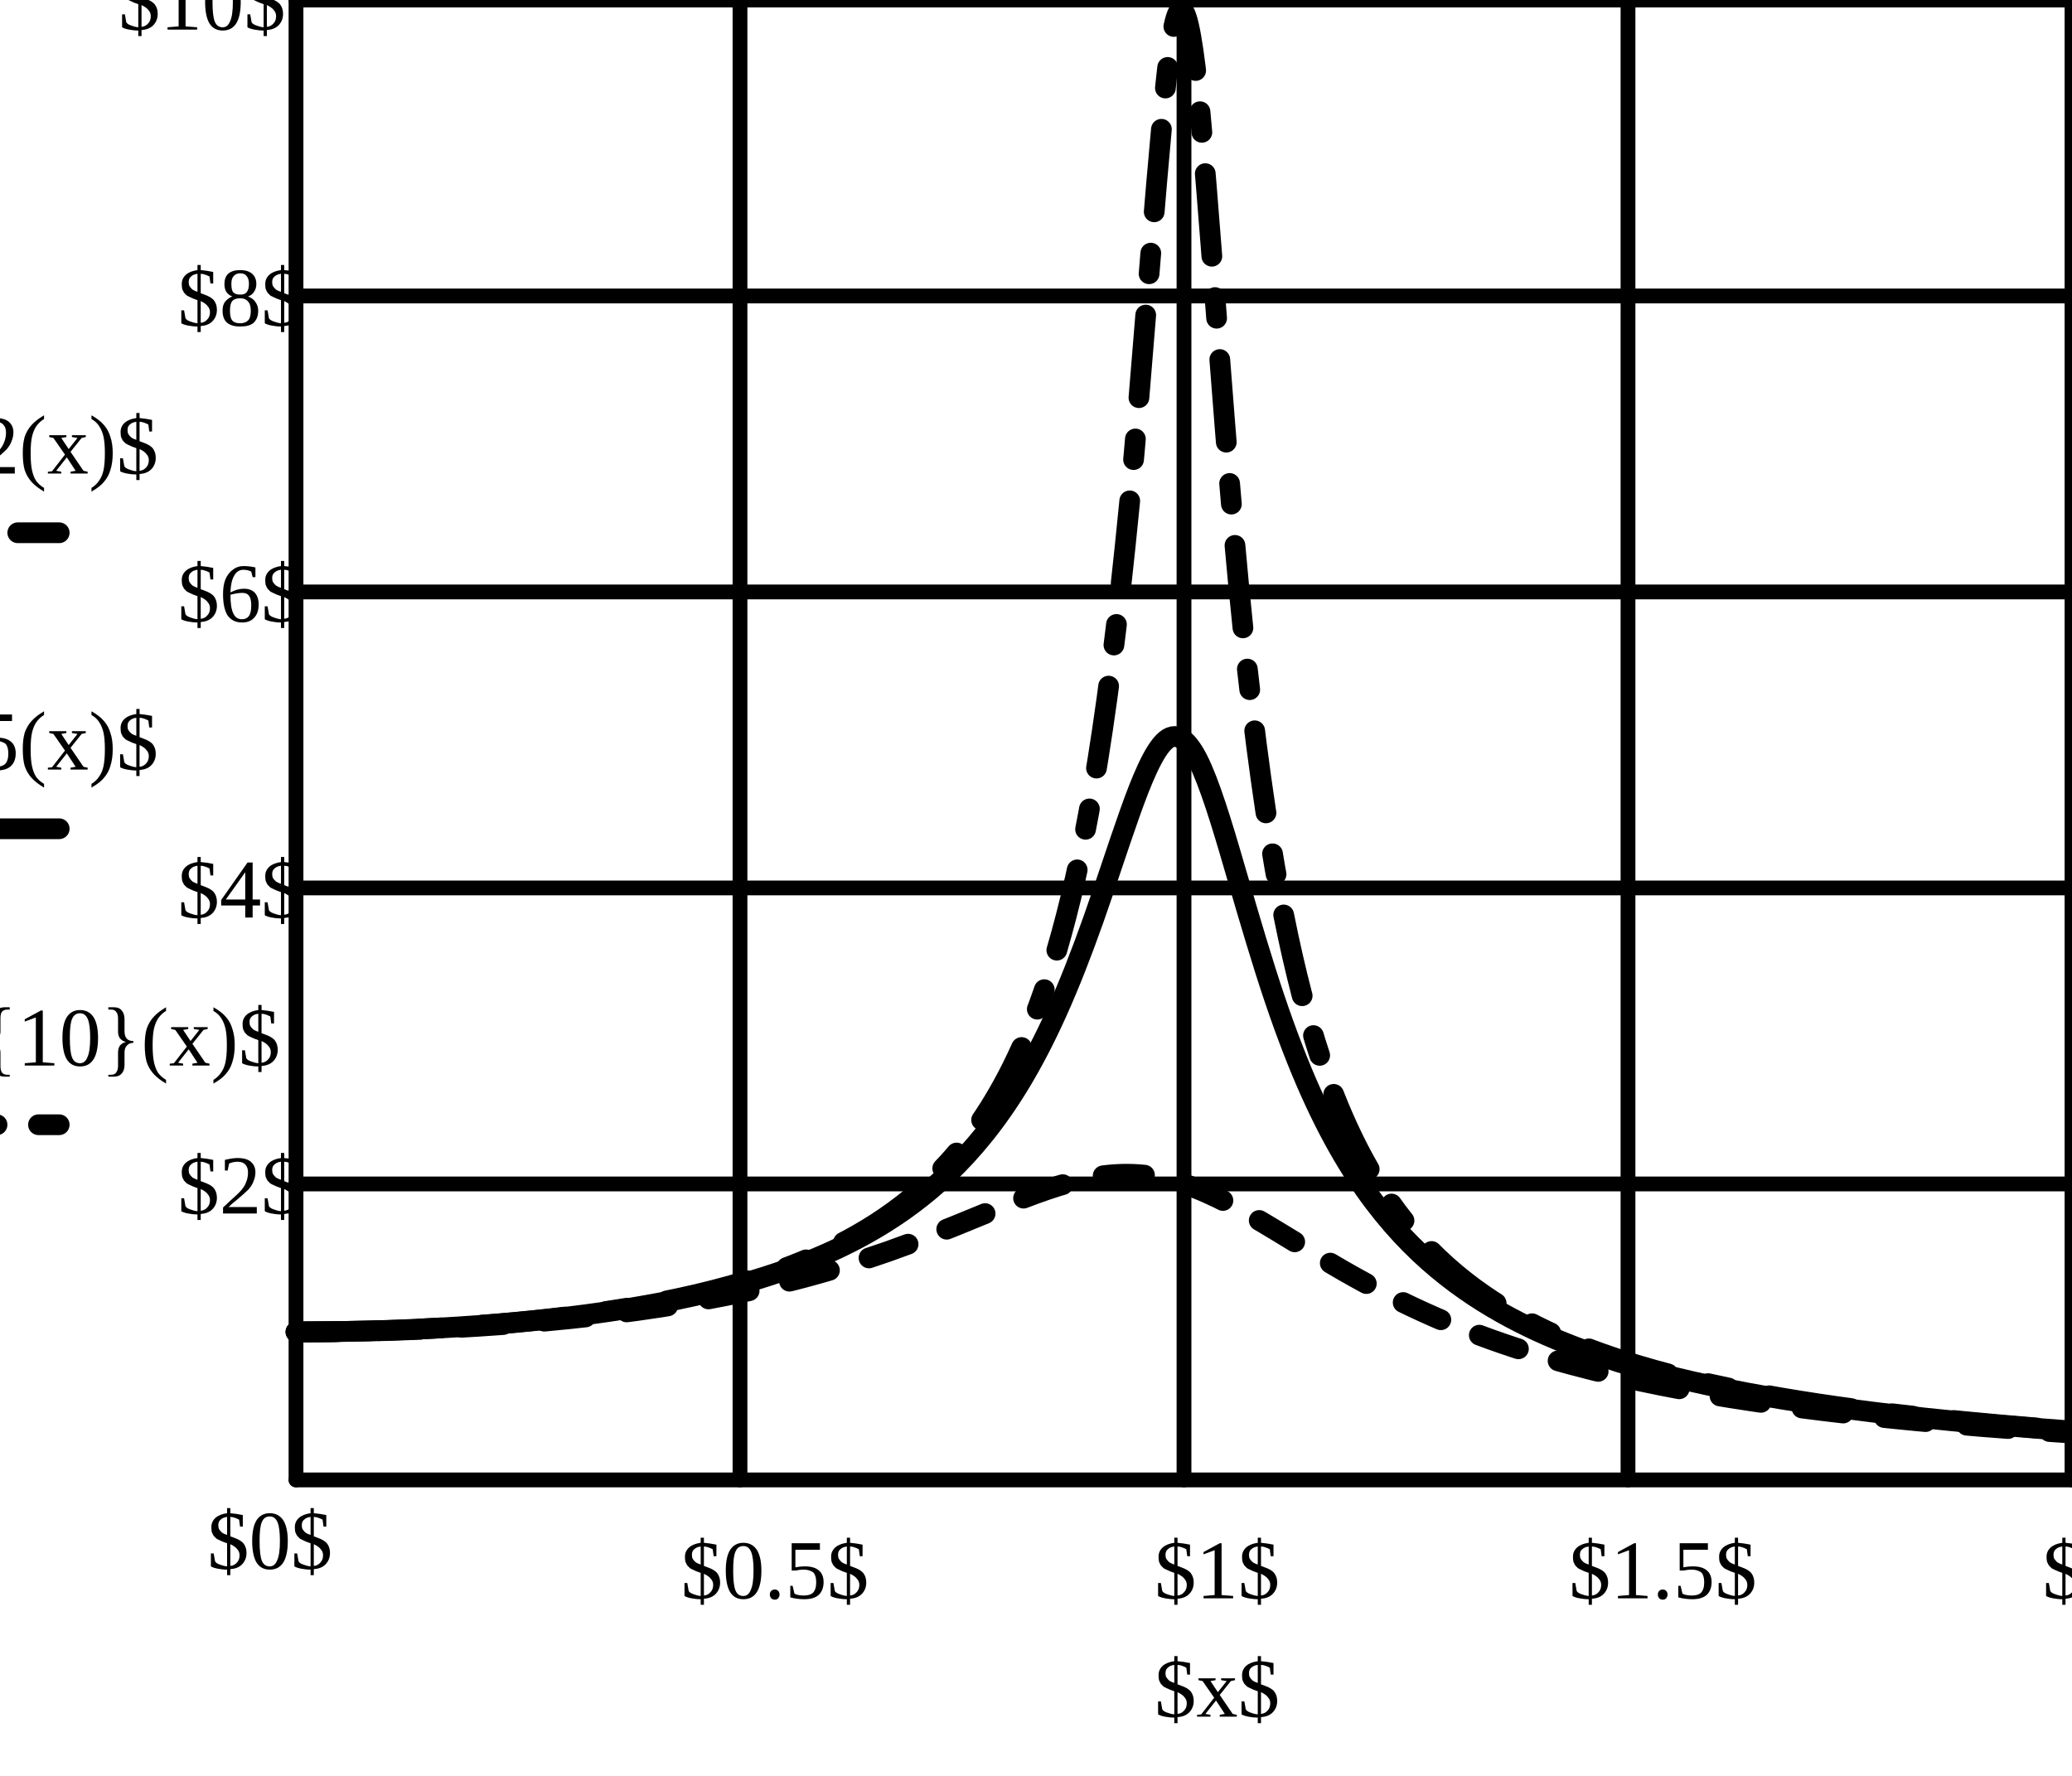
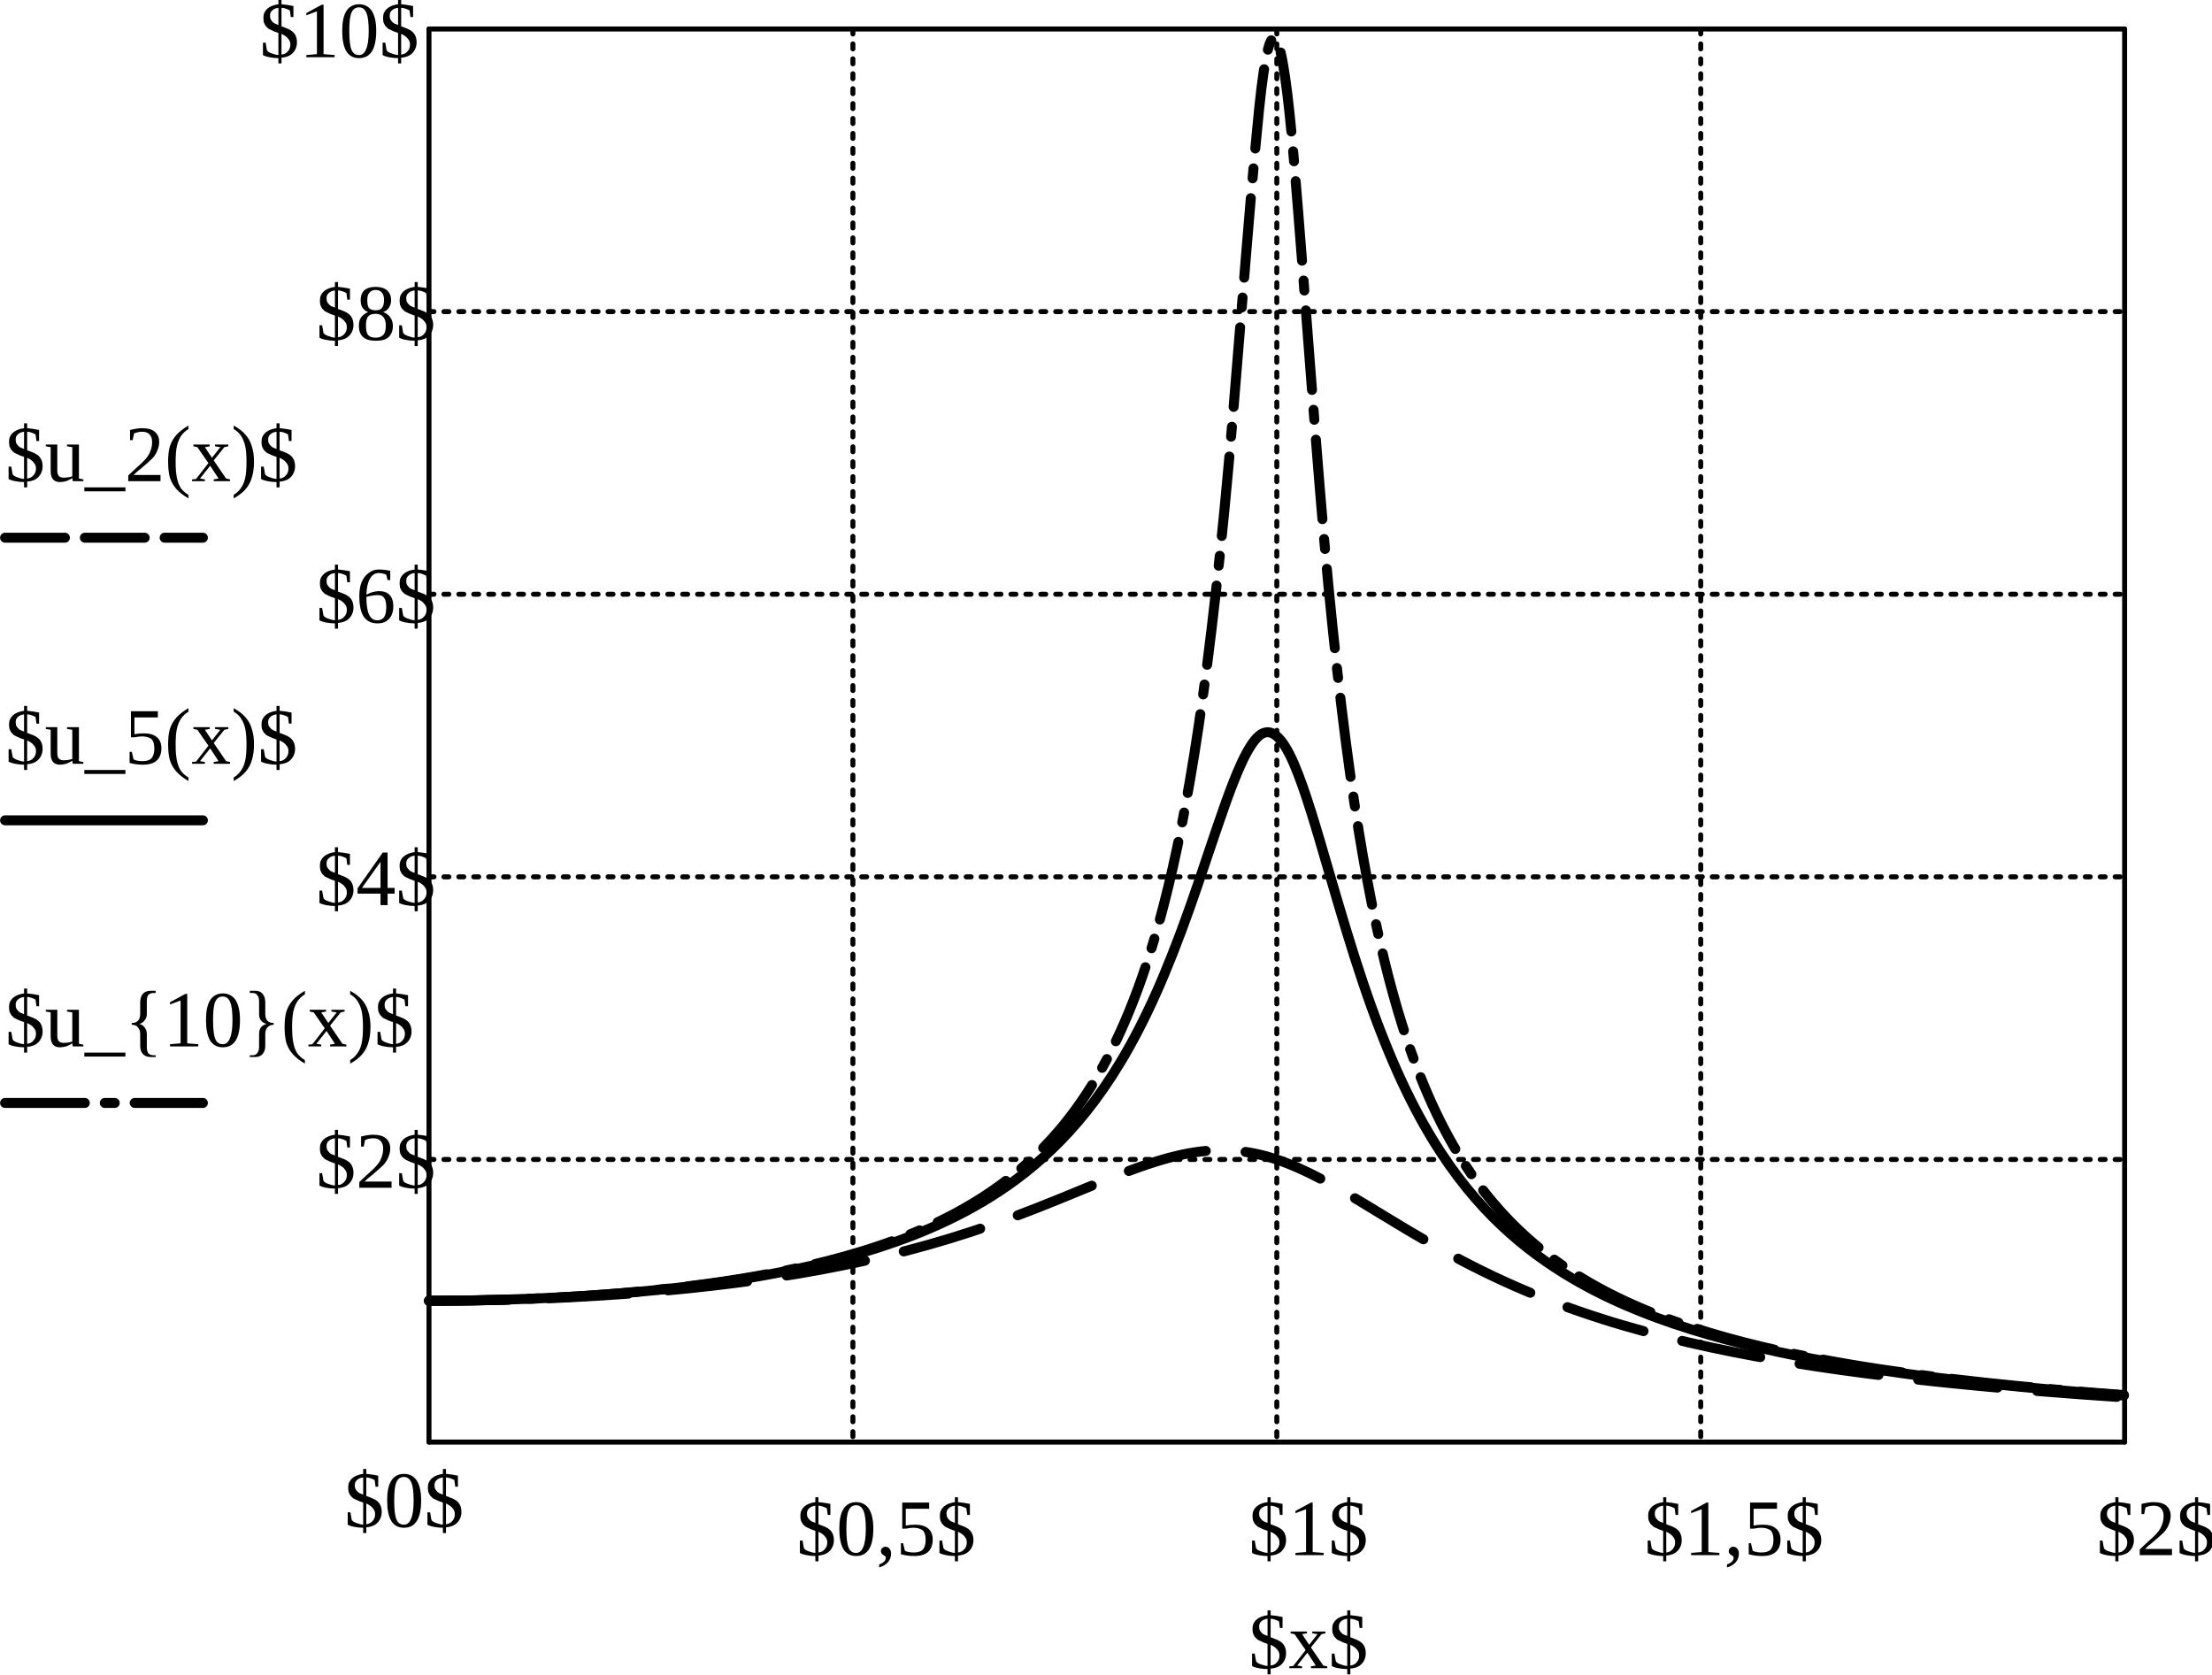
- <svg xmlns="http://www.w3.org/2000/svg" id="svg12340" version="1.1" viewBox="0 0 70 60" height="6cm" width="7cm">
+ <svg xmlns="http://www.w3.org/2000/svg" id="svg12340" version="1.1" viewBox="0 0 78.27 59.241" height="5.924cm" width="7.827cm">
  <defs id="defs12334" />
-   <g transform="translate(0,-237)" id="layer1">
-     <path id="path11421" d="M 70,237 H 10" style="fill:none;stroke:#000000;stroke-width:0.5;stroke-linecap:round;stroke-linejoin:miter;stroke-miterlimit:4;stroke-dasharray:none;stroke-opacity:1" />
-     <path id="path11423" d="m 10,237 v 50" style="fill:none;stroke:#000000;stroke-width:0.5;stroke-linecap:round;stroke-linejoin:miter;stroke-miterlimit:4;stroke-dasharray:none;stroke-opacity:1" />
-     <path id="path11425" d="m 10,287 h 60" style="fill:none;stroke:#000000;stroke-width:0.5;stroke-linecap:round;stroke-linejoin:miter;stroke-miterlimit:4;stroke-dasharray:none;stroke-opacity:1" />
-     <path id="path11427" d="m 70,237 v 50" style="fill:none;stroke:#000000;stroke-width:0.5;stroke-linecap:round;stroke-linejoin:miter;stroke-miterlimit:4;stroke-dasharray:none;stroke-opacity:1" />
-     <path id="path11429" d="m 25,237 v 50" style="fill:none;stroke:#000000;stroke-width:0.5;stroke-linecap:round;stroke-linejoin:miter;stroke-miterlimit:4;stroke-dasharray:none;stroke-opacity:1" />
-     <path id="path11431" d="m 40,237 v 50" style="fill:none;stroke:#000000;stroke-width:0.5;stroke-linecap:round;stroke-linejoin:miter;stroke-miterlimit:4;stroke-dasharray:none;stroke-opacity:1" />
-     <path id="path11433" d="m 55,237 v 50" style="fill:none;stroke:#000000;stroke-width:0.5;stroke-linecap:round;stroke-linejoin:miter;stroke-miterlimit:4;stroke-dasharray:none;stroke-opacity:1" />
-     <path id="path11435" d="M 10,247 H 70" style="fill:none;stroke:#000000;stroke-width:0.5;stroke-linecap:round;stroke-linejoin:miter;stroke-miterlimit:4;stroke-dasharray:none;stroke-opacity:1" />
-     <path id="path11437" d="M 10,257 H 70" style="fill:none;stroke:#000000;stroke-width:0.5;stroke-linecap:round;stroke-linejoin:miter;stroke-miterlimit:4;stroke-dasharray:none;stroke-opacity:1" />
-     <path id="path11439" d="M 10,267 H 70" style="fill:none;stroke:#000000;stroke-width:0.5;stroke-linecap:round;stroke-linejoin:miter;stroke-miterlimit:4;stroke-dasharray:none;stroke-opacity:1" />
-     <path id="path11441" d="M 10,277 H 70" style="fill:none;stroke:#000000;stroke-width:0.5;stroke-linecap:round;stroke-linejoin:miter;stroke-miterlimit:4;stroke-dasharray:none;stroke-opacity:1" />
+   <g transform="translate(5.178901,-235.9743)" id="layer1">
+     <path id="path11421" d="m 70,237 -60,0" style="fill:none;stroke:#000000;stroke-width:0.176;stroke-linecap:round;stroke-linejoin:miter;stroke-miterlimit:4;stroke-dasharray:none;stroke-opacity:1" />
+     <path id="path11423" d="m 10,237 0,50" style="fill:none;stroke:#000000;stroke-width:0.176;stroke-linecap:round;stroke-linejoin:miter;stroke-miterlimit:4;stroke-dasharray:none;stroke-opacity:1" />
+     <path id="path11425" d="m 10,287 60,0" style="fill:none;stroke:#000000;stroke-width:0.176;stroke-linecap:round;stroke-linejoin:miter;stroke-miterlimit:4;stroke-dasharray:none;stroke-opacity:1" />
+     <path id="path11427" d="m 70,237 0,50" style="fill:none;stroke:#000000;stroke-width:0.176;stroke-linecap:round;stroke-linejoin:miter;stroke-miterlimit:4;stroke-dasharray:none;stroke-opacity:1" />
+     <path id="path11429" d="m 25,237 0,50" style="fill:none;stroke:#000000;stroke-width:0.176;stroke-linecap:round;stroke-linejoin:miter;stroke-miterlimit:4;stroke-dasharray:0.176, 0.352;stroke-dashoffset:0;stroke-opacity:1" />
+     <path id="path11431" d="m 40,237 0,50" style="fill:none;stroke:#000000;stroke-width:0.176;stroke-linecap:round;stroke-linejoin:miter;stroke-miterlimit:4;stroke-dasharray:0.176, 0.352;stroke-dashoffset:0;stroke-opacity:1" />
+     <path id="path11433" d="m 55,237 0,50" style="fill:none;stroke:#000000;stroke-width:0.176;stroke-linecap:round;stroke-linejoin:miter;stroke-miterlimit:4;stroke-dasharray:0.176, 0.352;stroke-dashoffset:0;stroke-opacity:1" />
+     <path id="path11435" d="m 10,247 60,0" style="fill:none;stroke:#000000;stroke-width:0.176;stroke-linecap:round;stroke-linejoin:miter;stroke-miterlimit:4;stroke-dasharray:0.176, 0.352;stroke-dashoffset:0;stroke-opacity:1" />
+     <path id="path11437" d="m 10,257 60,0" style="fill:none;stroke:#000000;stroke-width:0.176;stroke-linecap:round;stroke-linejoin:miter;stroke-miterlimit:4;stroke-dasharray:0.176, 0.352;stroke-dashoffset:0;stroke-opacity:1" />
+     <path id="path11439" d="m 10,267 60,0" style="fill:none;stroke:#000000;stroke-width:0.176;stroke-linecap:round;stroke-linejoin:miter;stroke-miterlimit:4;stroke-dasharray:0.176, 0.352;stroke-dashoffset:0;stroke-opacity:1" />
+     <path id="path11441" d="m 10,277 60,0" style="fill:none;stroke:#000000;stroke-width:0.176;stroke-linecap:round;stroke-linejoin:miter;stroke-miterlimit:4;stroke-dasharray:0.176, 0.352;stroke-dashoffset:0;stroke-opacity:1" />
    <g id="layer5">
-       <text id="text12274" y="290" x="7" style="font-style:normal;font-variant:normal;font-weight:normal;font-stretch:normal;font-size:2.822px;line-height:1.25;font-family:'Times New Roman';-inkscape-font-specification:'Times New Roman, Normal';font-variant-ligatures:normal;font-variant-caps:normal;font-variant-numeric:normal;font-feature-settings:normal;text-align:start;letter-spacing:0px;word-spacing:0px;writing-mode:lr-tb;text-anchor:start;fill:#000000;fill-opacity:1;stroke:none;stroke-width:0.265" xml:space="preserve">
+       <text id="text12274" y="290" x="7" style="font-style:normal;font-variant:normal;font-weight:normal;font-stretch:normal;font-size:2.822px;line-height:1.25;font-family:'Times New Roman';-inkscape-font-specification:'Times New Roman, Normal';text-align:start;letter-spacing:0px;word-spacing:0px;writing-mode:lr-tb;text-anchor:start;fill:#000000;fill-opacity:1;stroke:none;stroke-width:0.265" xml:space="preserve">
        <tspan style="stroke-width:0.265" y="290" x="7" id="tspan12272">$0$</tspan>
      </text>
-       <text id="text12278" y="291" x="23" style="font-style:normal;font-variant:normal;font-weight:normal;font-stretch:normal;font-size:2.822px;line-height:1.25;font-family:'Times New Roman';-inkscape-font-specification:'Times New Roman, Normal';font-variant-ligatures:normal;font-variant-caps:normal;font-variant-numeric:normal;font-feature-settings:normal;text-align:start;letter-spacing:0px;word-spacing:0px;writing-mode:lr-tb;text-anchor:start;fill:#000000;fill-opacity:1;stroke:none;stroke-width:0.265" xml:space="preserve">
-         <tspan style="stroke-width:0.265" y="291" x="23" id="tspan12276">$0.5$</tspan>
+       <text id="text12278" y="291" x="23" style="font-style:normal;font-variant:normal;font-weight:normal;font-stretch:normal;font-size:2.822px;line-height:1.25;font-family:'Times New Roman';-inkscape-font-specification:'Times New Roman, Normal';text-align:start;letter-spacing:0px;word-spacing:0px;writing-mode:lr-tb;text-anchor:start;fill:#000000;fill-opacity:1;stroke:none;stroke-width:0.265" xml:space="preserve">
+         <tspan style="stroke-width:0.265" y="291" x="23" id="tspan12276">$0,5$</tspan>
      </text>
-       <text id="text12282" y="291" x="39" style="font-style:normal;font-variant:normal;font-weight:normal;font-stretch:normal;font-size:2.822px;line-height:1.25;font-family:'Times New Roman';-inkscape-font-specification:'Times New Roman, Normal';font-variant-ligatures:normal;font-variant-caps:normal;font-variant-numeric:normal;font-feature-settings:normal;text-align:start;letter-spacing:0px;word-spacing:0px;writing-mode:lr-tb;text-anchor:start;fill:#000000;fill-opacity:1;stroke:none;stroke-width:0.265" xml:space="preserve">
+       <text id="text12282" y="291" x="39" style="font-style:normal;font-variant:normal;font-weight:normal;font-stretch:normal;font-size:2.822px;line-height:1.25;font-family:'Times New Roman';-inkscape-font-specification:'Times New Roman, Normal';text-align:start;letter-spacing:0px;word-spacing:0px;writing-mode:lr-tb;text-anchor:start;fill:#000000;fill-opacity:1;stroke:none;stroke-width:0.265" xml:space="preserve">
        <tspan style="stroke-width:0.265" y="291" x="39" id="tspan12280">$1$</tspan>
      </text>
-       <text id="text12286" y="291" x="53" style="font-style:normal;font-variant:normal;font-weight:normal;font-stretch:normal;font-size:2.822px;line-height:1.25;font-family:'Times New Roman';-inkscape-font-specification:'Times New Roman, Normal';font-variant-ligatures:normal;font-variant-caps:normal;font-variant-numeric:normal;font-feature-settings:normal;text-align:start;letter-spacing:0px;word-spacing:0px;writing-mode:lr-tb;text-anchor:start;fill:#000000;fill-opacity:1;stroke:none;stroke-width:0.265" xml:space="preserve">
-         <tspan style="stroke-width:0.265" y="291" x="53" id="tspan12284">$1.5$</tspan>
+       <text id="text12286" y="291" x="53" style="font-style:normal;font-variant:normal;font-weight:normal;font-stretch:normal;font-size:2.822px;line-height:1.25;font-family:'Times New Roman';-inkscape-font-specification:'Times New Roman, Normal';text-align:start;letter-spacing:0px;word-spacing:0px;writing-mode:lr-tb;text-anchor:start;fill:#000000;fill-opacity:1;stroke:none;stroke-width:0.265" xml:space="preserve">
+         <tspan style="stroke-width:0.265" y="291" x="53" id="tspan12284">$1,5$</tspan>
      </text>
-       <text id="text12290" y="291" x="69" style="font-style:normal;font-variant:normal;font-weight:normal;font-stretch:normal;font-size:2.822px;line-height:1.25;font-family:'Times New Roman';-inkscape-font-specification:'Times New Roman, Normal';font-variant-ligatures:normal;font-variant-caps:normal;font-variant-numeric:normal;font-feature-settings:normal;text-align:start;letter-spacing:0px;word-spacing:0px;writing-mode:lr-tb;text-anchor:start;fill:#000000;fill-opacity:1;stroke:none;stroke-width:0.265" xml:space="preserve">
+       <text id="text12290" y="291" x="69" style="font-style:normal;font-variant:normal;font-weight:normal;font-stretch:normal;font-size:2.822px;line-height:1.25;font-family:'Times New Roman';-inkscape-font-specification:'Times New Roman, Normal';text-align:start;letter-spacing:0px;word-spacing:0px;writing-mode:lr-tb;text-anchor:start;fill:#000000;fill-opacity:1;stroke:none;stroke-width:0.265" xml:space="preserve">
        <tspan style="stroke-width:0.265" y="291" x="69" id="tspan12288">$2$</tspan>
      </text>
-       <text id="text12294" y="278" x="6" style="font-style:normal;font-variant:normal;font-weight:normal;font-stretch:normal;font-size:2.822px;line-height:1.25;font-family:'Times New Roman';-inkscape-font-specification:'Times New Roman, Normal';font-variant-ligatures:normal;font-variant-caps:normal;font-variant-numeric:normal;font-feature-settings:normal;text-align:start;letter-spacing:0px;word-spacing:0px;writing-mode:lr-tb;text-anchor:start;fill:#000000;fill-opacity:1;stroke:none;stroke-width:0.265" xml:space="preserve">
+       <text id="text12294" y="278" x="6" style="font-style:normal;font-variant:normal;font-weight:normal;font-stretch:normal;font-size:2.822px;line-height:1.25;font-family:'Times New Roman';-inkscape-font-specification:'Times New Roman, Normal';text-align:start;letter-spacing:0px;word-spacing:0px;writing-mode:lr-tb;text-anchor:start;fill:#000000;fill-opacity:1;stroke:none;stroke-width:0.265" xml:space="preserve">
        <tspan style="stroke-width:0.265" y="278" x="6" id="tspan12292">$2$</tspan>
      </text>
-       <text id="text12298" y="268" x="6" style="font-style:normal;font-variant:normal;font-weight:normal;font-stretch:normal;font-size:2.822px;line-height:1.25;font-family:'Times New Roman';-inkscape-font-specification:'Times New Roman, Normal';font-variant-ligatures:normal;font-variant-caps:normal;font-variant-numeric:normal;font-feature-settings:normal;text-align:start;letter-spacing:0px;word-spacing:0px;writing-mode:lr-tb;text-anchor:start;fill:#000000;fill-opacity:1;stroke:none;stroke-width:0.265" xml:space="preserve">
+       <text id="text12298" y="268" x="6" style="font-style:normal;font-variant:normal;font-weight:normal;font-stretch:normal;font-size:2.822px;line-height:1.25;font-family:'Times New Roman';-inkscape-font-specification:'Times New Roman, Normal';text-align:start;letter-spacing:0px;word-spacing:0px;writing-mode:lr-tb;text-anchor:start;fill:#000000;fill-opacity:1;stroke:none;stroke-width:0.265" xml:space="preserve">
        <tspan style="stroke-width:0.265" y="268" x="6" id="tspan12296">$4$</tspan>
      </text>
-       <text id="text12302" y="258" x="6" style="font-style:normal;font-variant:normal;font-weight:normal;font-stretch:normal;font-size:2.822px;line-height:1.25;font-family:'Times New Roman';-inkscape-font-specification:'Times New Roman, Normal';font-variant-ligatures:normal;font-variant-caps:normal;font-variant-numeric:normal;font-feature-settings:normal;text-align:start;letter-spacing:0px;word-spacing:0px;writing-mode:lr-tb;text-anchor:start;fill:#000000;fill-opacity:1;stroke:none;stroke-width:0.265" xml:space="preserve">
+       <text id="text12302" y="258" x="6" style="font-style:normal;font-variant:normal;font-weight:normal;font-stretch:normal;font-size:2.822px;line-height:1.25;font-family:'Times New Roman';-inkscape-font-specification:'Times New Roman, Normal';text-align:start;letter-spacing:0px;word-spacing:0px;writing-mode:lr-tb;text-anchor:start;fill:#000000;fill-opacity:1;stroke:none;stroke-width:0.265" xml:space="preserve">
        <tspan style="stroke-width:0.265" y="258" x="6" id="tspan12300">$6$</tspan>
      </text>
-       <text id="text12306" y="248" x="6" style="font-style:normal;font-variant:normal;font-weight:normal;font-stretch:normal;font-size:2.822px;line-height:1.25;font-family:'Times New Roman';-inkscape-font-specification:'Times New Roman, Normal';font-variant-ligatures:normal;font-variant-caps:normal;font-variant-numeric:normal;font-feature-settings:normal;text-align:start;letter-spacing:0px;word-spacing:0px;writing-mode:lr-tb;text-anchor:start;fill:#000000;fill-opacity:1;stroke:none;stroke-width:0.265" xml:space="preserve">
+       <text id="text12306" y="248" x="6" style="font-style:normal;font-variant:normal;font-weight:normal;font-stretch:normal;font-size:2.822px;line-height:1.25;font-family:'Times New Roman';-inkscape-font-specification:'Times New Roman, Normal';text-align:start;letter-spacing:0px;word-spacing:0px;writing-mode:lr-tb;text-anchor:start;fill:#000000;fill-opacity:1;stroke:none;stroke-width:0.265" xml:space="preserve">
        <tspan style="stroke-width:0.265" y="248" x="6" id="tspan12304">$8$</tspan>
      </text>
-       <text id="text12310" y="238" x="4" style="font-style:normal;font-variant:normal;font-weight:normal;font-stretch:normal;font-size:2.822px;line-height:1.25;font-family:'Times New Roman';-inkscape-font-specification:'Times New Roman, Normal';font-variant-ligatures:normal;font-variant-caps:normal;font-variant-numeric:normal;font-feature-settings:normal;text-align:start;letter-spacing:0px;word-spacing:0px;writing-mode:lr-tb;text-anchor:start;fill:#000000;fill-opacity:1;stroke:none;stroke-width:0.265" xml:space="preserve">
+       <text id="text12310" y="238" x="4" style="font-style:normal;font-variant:normal;font-weight:normal;font-stretch:normal;font-size:2.822px;line-height:1.25;font-family:'Times New Roman';-inkscape-font-specification:'Times New Roman, Normal';text-align:start;letter-spacing:0px;word-spacing:0px;writing-mode:lr-tb;text-anchor:start;fill:#000000;fill-opacity:1;stroke:none;stroke-width:0.265" xml:space="preserve">
        <tspan style="stroke-width:0.265" y="238" x="4" id="tspan12308">$10$</tspan>
      </text>
-       <text id="text12314" y="253" x="-5" style="font-style:normal;font-variant:normal;font-weight:normal;font-stretch:normal;font-size:2.822px;line-height:1.25;font-family:'Times New Roman';-inkscape-font-specification:'Times New Roman, Normal';font-variant-ligatures:normal;font-variant-caps:normal;font-variant-numeric:normal;font-feature-settings:normal;text-align:start;letter-spacing:0px;word-spacing:0px;writing-mode:lr-tb;text-anchor:start;fill:#000000;fill-opacity:1;stroke:none;stroke-width:0.265" xml:space="preserve">
+       <text id="text12314" y="253" x="-5" style="font-style:normal;font-variant:normal;font-weight:normal;font-stretch:normal;font-size:2.822px;line-height:1.25;font-family:'Times New Roman';-inkscape-font-specification:'Times New Roman, Normal';text-align:start;letter-spacing:0px;word-spacing:0px;writing-mode:lr-tb;text-anchor:start;fill:#000000;fill-opacity:1;stroke:none;stroke-width:0.265" xml:space="preserve">
        <tspan style="stroke-width:0.265" y="253" x="-5" id="tspan12312">$u_2(x)$</tspan>
      </text>
-       <text id="text12318" y="263" x="-5" style="font-style:normal;font-variant:normal;font-weight:normal;font-stretch:normal;font-size:2.822px;line-height:1.25;font-family:'Times New Roman';-inkscape-font-specification:'Times New Roman, Normal';font-variant-ligatures:normal;font-variant-caps:normal;font-variant-numeric:normal;font-feature-settings:normal;text-align:start;letter-spacing:0px;word-spacing:0px;writing-mode:lr-tb;text-anchor:start;fill:#000000;fill-opacity:1;stroke:none;stroke-width:0.265" xml:space="preserve">
+       <text id="text12318" y="263" x="-5" style="font-style:normal;font-variant:normal;font-weight:normal;font-stretch:normal;font-size:2.822px;line-height:1.25;font-family:'Times New Roman';-inkscape-font-specification:'Times New Roman, Normal';text-align:start;letter-spacing:0px;word-spacing:0px;writing-mode:lr-tb;text-anchor:start;fill:#000000;fill-opacity:1;stroke:none;stroke-width:0.265" xml:space="preserve">
        <tspan style="stroke-width:0.265" y="263" x="-5" id="tspan12316">$u_5(x)$</tspan>
      </text>
-       <text id="text12322" y="273" x="-5" style="font-style:normal;font-variant:normal;font-weight:normal;font-stretch:normal;font-size:2.822px;line-height:1.25;font-family:'Times New Roman';-inkscape-font-specification:'Times New Roman, Normal';font-variant-ligatures:normal;font-variant-caps:normal;font-variant-numeric:normal;font-feature-settings:normal;text-align:start;letter-spacing:0px;word-spacing:0px;writing-mode:lr-tb;text-anchor:start;fill:#000000;fill-opacity:1;stroke:none;stroke-width:0.265" xml:space="preserve">
+       <text id="text12322" y="273" x="-5" style="font-style:normal;font-variant:normal;font-weight:normal;font-stretch:normal;font-size:2.822px;line-height:1.25;font-family:'Times New Roman';-inkscape-font-specification:'Times New Roman, Normal';text-align:start;letter-spacing:0px;word-spacing:0px;writing-mode:lr-tb;text-anchor:start;fill:#000000;fill-opacity:1;stroke:none;stroke-width:0.265" xml:space="preserve">
        <tspan style="stroke-width:0.265" y="273" x="-5" id="tspan12320">$u_{10}(x)$</tspan>
      </text>
-       <text id="text12326" y="295" x="39" style="font-style:normal;font-variant:normal;font-weight:normal;font-stretch:normal;font-size:2.822px;line-height:1.25;font-family:'Times New Roman';-inkscape-font-specification:'Times New Roman, Normal';font-variant-ligatures:normal;font-variant-caps:normal;font-variant-numeric:normal;font-feature-settings:normal;text-align:start;letter-spacing:0px;word-spacing:0px;writing-mode:lr-tb;text-anchor:start;fill:#000000;fill-opacity:1;stroke:none;stroke-width:0.265" xml:space="preserve">
+       <text id="text12326" y="295" x="39" style="font-style:normal;font-variant:normal;font-weight:normal;font-stretch:normal;font-size:2.822px;line-height:1.25;font-family:'Times New Roman';-inkscape-font-specification:'Times New Roman, Normal';text-align:start;letter-spacing:0px;word-spacing:0px;writing-mode:lr-tb;text-anchor:start;fill:#000000;fill-opacity:1;stroke:none;stroke-width:0.265" xml:space="preserve">
        <tspan style="stroke-width:0.265" y="295" x="39" id="tspan12324">$x$</tspan>
      </text>
-       <path id="path12328" d="m -5,255 h 7" style="fill:none;stroke:#000000;stroke-width:0.7;stroke-linecap:round;stroke-linejoin:miter;stroke-miterlimit:4;stroke-dasharray:1.4, 1.4;stroke-dashoffset:0;stroke-opacity:1" />
-       <path id="path12330" d="m -5,265 h 7" style="fill:none;stroke:#000000;stroke-width:0.7;stroke-linecap:round;stroke-linejoin:miter;stroke-miterlimit:4;stroke-dasharray:none;stroke-opacity:1" />
-       <path id="path12332" d="m -5,275 h 7" style="fill:none;stroke:#000000;stroke-width:0.7;stroke-linecap:round;stroke-linejoin:miter;stroke-miterlimit:4;stroke-dasharray:2.8, 1.4, 0.7, 1.4;stroke-dashoffset:0;stroke-opacity:1" />
+       <path id="path12328" d="m -5,255 7,0" style="fill:none;stroke:#000000;stroke-width:0.353;stroke-linecap:round;stroke-linejoin:miter;stroke-miterlimit:4;stroke-dasharray:2.117, 0.706;stroke-dashoffset:0;stroke-opacity:1" />
+       <path id="path12330" d="m -5,265 7,0" style="fill:none;stroke:#000000;stroke-width:0.353;stroke-linecap:round;stroke-linejoin:miter;stroke-miterlimit:4;stroke-dasharray:none;stroke-opacity:1" />
+       <path id="path12332" d="m -5,275 7,0" style="fill:none;stroke:#000000;stroke-width:0.353;stroke-linecap:round;stroke-linejoin:miter;stroke-miterlimit:4;stroke-dasharray:2.822, 0.706, 0.353, 0.706;stroke-dashoffset:0;stroke-opacity:1" />
    </g>
-     <path id="path13882" title="2/(sqrt(x**2+4*(x**2-1)**2))" d=" M 10.0 282 C 10.513 282 11.026 281.996 11.538 281.988 C 12.051 281.981 12.564 281.969 13.077 281.954 C 13.59 281.938 14.103 281.918 14.615 281.895 C 15.128 281.871 15.641 281.843 16.154 281.81 C 16.667 281.777 17.179 281.74 17.692 281.698 C 18.205 281.656 18.718 281.608 19.231 281.555 C 19.744 281.502 20.256 281.444 20.769 281.378 C 21.282 281.313 21.795 281.242 22.308 281.163 C 22.821 281.084 23.333 280.998 23.846 280.903 C 24.359 280.809 24.872 280.705 25.385 280.593 C 25.897 280.48 26.41 280.357 26.923 280.223 C 27.436 280.09 27.949 279.945 28.462 279.788 C 28.974 279.632 29.487 279.463 30.0 279.283 C 30.513 279.102 31.026 278.91 31.538 278.709 C 32.051 278.507 32.564 278.297 33.077 278.086 C 33.59 277.875 34.103 277.663 34.615 277.467 C 35.128 277.271 35.641 277.091 36.154 276.952 C 36.667 276.812 37.179 276.715 37.692 276.684 C 38.205 276.652 38.718 276.686 39.231 276.792 C 39.744 276.897 40.256 277.073 40.769 277.3 C 41.282 277.526 41.795 277.802 42.308 278.098 C 42.821 278.394 43.333 278.709 43.846 279.021 C 44.359 279.333 44.872 279.641 45.385 279.935 C 45.897 280.228 46.41 280.507 46.923 280.768 C 47.436 281.029 47.949 281.271 48.462 281.496 C 48.974 281.721 49.487 281.928 50.0 282.119 C 50.513 282.311 51.026 282.486 51.538 282.649 C 52.051 282.811 52.564 282.961 53.077 283.099 C 53.59 283.237 54.103 283.365 54.615 283.483 C 55.128 283.601 55.641 283.71 56.154 283.812 C 56.667 283.914 57.179 284.008 57.692 284.096 C 58.205 284.184 58.718 284.266 59.231 284.342 C 59.744 284.419 60.256 284.49 60.769 284.557 C 61.282 284.624 61.795 284.687 62.308 284.746 C 62.821 284.805 63.333 284.861 63.846 284.913 C 64.359 284.966 64.872 285.015 65.385 285.061 C 65.897 285.108 66.41 285.152 66.923 285.194 C 67.436 285.235 67.949 285.275 68.462 285.312 C 68.974 285.35 69.487 285.385 70.0 285.419" style="opacity:1;fill:none;fill-opacity:1;stroke:#000000;stroke-width:0.7;stroke-linecap:round;stroke-linejoin:round;stroke-miterlimit:4;stroke-dasharray:1.4,1.4;stroke-dashoffset:0;stroke-opacity:1;paint-order:markers fill stroke" />
-     <path style="opacity:1;fill:none;fill-opacity:1;stroke:#000000;stroke-width:0.7;stroke-linecap:round;stroke-linejoin:round;stroke-miterlimit:4;stroke-dasharray:none;stroke-dashoffset:0;stroke-opacity:1;paint-order:markers fill stroke" d=" M 10.0 282 C 10.408 282 10.816 281.997 11.224 281.992 C 11.633 281.986 12.041 281.978 12.449 281.967 C 12.857 281.956 13.265 281.942 13.673 281.925 C 14.082 281.909 14.49 281.889 14.898 281.866 C 15.306 281.843 15.714 281.817 16.122 281.787 C 16.531 281.758 16.939 281.725 17.347 281.688 C 17.755 281.651 18.163 281.611 18.571 281.566 C 18.98 281.521 19.388 281.472 19.796 281.418 C 20.204 281.364 20.612 281.305 21.02 281.241 C 21.429 281.176 21.837 281.106 22.245 281.029 C 22.653 280.952 23.061 280.869 23.469 280.777 C 23.878 280.685 24.286 280.585 24.694 280.476 C 25.102 280.366 25.51 280.247 25.918 280.115 C 26.327 279.984 26.735 279.84 27.143 279.68 C 27.551 279.521 27.959 279.346 28.367 279.151 C 28.776 278.956 29.184 278.741 29.592 278.499 C 30.0 278.258 30.408 277.99 30.816 277.685 C 31.224 277.381 31.633 277.041 32.041 276.65 C 32.449 276.26 32.857 275.82 33.265 275.31 C 33.673 274.799 34.082 274.218 34.49 273.538 C 34.898 272.858 35.306 272.078 35.714 271.171 C 36.122 270.263 36.531 269.221 36.939 268.069 C 37.347 266.918 37.755 265.641 38.163 264.491 C 38.571 263.34 38.98 262.345 39.388 262.005 C 39.796 261.665 40.204 262.044 40.612 262.985 C 41.02 263.927 41.429 265.349 41.837 266.751 C 42.245 268.153 42.653 269.534 43.061 270.743 C 43.469 271.951 43.878 273.003 44.286 273.912 C 44.694 274.822 45.102 275.593 45.51 276.264 C 45.918 276.936 46.327 277.507 46.735 278.01 C 47.143 278.513 47.551 278.947 47.959 279.333 C 48.367 279.718 48.776 280.055 49.184 280.358 C 49.592 280.66 50.0 280.928 50.408 281.17 C 50.816 281.412 51.224 281.629 51.633 281.827 C 52.041 282.025 52.449 282.203 52.857 282.367 C 53.265 282.531 53.673 282.681 54.082 282.819 C 54.49 282.957 54.898 283.083 55.306 283.2 C 55.714 283.318 56.122 283.426 56.531 283.527 C 56.939 283.627 57.347 283.721 57.755 283.808 C 58.163 283.896 58.571 283.978 58.98 284.054 C 59.388 284.131 59.796 284.202 60.204 284.27 C 60.612 284.337 61.02 284.401 61.429 284.46 C 61.837 284.52 62.245 284.577 62.653 284.63 C 63.061 284.684 63.469 284.734 63.878 284.782 C 64.286 284.83 64.694 284.875 65.102 284.918 C 65.51 284.961 65.918 285.002 66.327 285.042 C 66.735 285.081 67.143 285.118 67.551 285.153 C 67.959 285.189 68.367 285.223 68.776 285.255 C 69.184 285.287 69.592 285.318 70.0 285.348" title="5/(sqrt(x**2+25*(x**2-1)**2))" id="path14134" />
-     <path id="path14238" title="10/(sqrt(x**2+100*(x**2-1)**2))" d=" M 10.0 282 C 10.408 282 10.816 281.997 11.224 281.992 C 11.633 281.986 12.041 281.978 12.449 281.967 C 12.857 281.955 13.265 281.941 13.673 281.924 C 14.082 281.907 14.49 281.887 14.898 281.864 C 15.306 281.841 15.714 281.814 16.122 281.784 C 16.531 281.754 16.939 281.72 17.347 281.683 C 17.755 281.645 18.163 281.604 18.571 281.558 C 18.98 281.512 19.388 281.462 19.796 281.407 C 20.204 281.352 20.612 281.291 21.02 281.225 C 21.429 281.159 21.837 281.087 22.245 281.008 C 22.653 280.929 23.061 280.842 23.469 280.748 C 23.878 280.653 24.286 280.549 24.694 280.436 C 25.102 280.322 25.51 280.197 25.918 280.06 C 26.327 279.922 26.735 279.771 27.143 279.602 C 27.551 279.434 27.959 279.249 28.367 279.04 C 28.776 278.832 29.184 278.6 29.592 278.338 C 30.0 278.075 30.408 277.781 30.816 277.443 C 31.224 277.104 31.633 276.721 32.041 276.272 C 32.449 275.822 32.857 275.307 33.265 274.687 C 33.673 274.066 34.082 273.343 34.49 272.442 C 34.898 271.541 35.306 270.467 35.714 269.067 C 36.122 267.666 36.531 265.947 36.939 263.578 C 37.347 261.209 37.755 258.15 38.163 253.961 C 38.571 249.772 38.98 243.782 39.388 239.814 C 39.796 235.845 40.204 236.756 40.612 241.569 C 41.02 246.382 41.429 252.45 41.837 256.676 C 42.245 260.903 42.653 263.918 43.061 266.266 C 43.469 268.613 43.878 270.311 44.286 271.698 C 44.694 273.085 45.102 274.149 45.51 275.044 C 45.918 275.938 46.327 276.657 46.735 277.276 C 47.143 277.894 47.551 278.409 47.959 278.859 C 48.367 279.309 48.776 279.694 49.184 280.036 C 49.592 280.377 50.0 280.675 50.408 280.942 C 50.816 281.209 51.224 281.445 51.633 281.659 C 52.041 281.874 52.449 282.065 52.857 282.241 C 53.265 282.416 53.673 282.575 54.082 282.721 C 54.49 282.867 54.898 283 55.306 283.123 C 55.714 283.246 56.122 283.359 56.531 283.464 C 56.939 283.57 57.347 283.667 57.755 283.758 C 58.163 283.849 58.571 283.933 58.98 284.012 C 59.388 284.092 59.796 284.165 60.204 284.235 C 60.612 284.304 61.02 284.37 61.429 284.431 C 61.837 284.493 62.245 284.55 62.653 284.605 C 63.061 284.66 63.469 284.711 63.878 284.76 C 64.286 284.809 64.694 284.856 65.102 284.9 C 65.51 284.944 65.918 284.986 66.327 285.025 C 66.735 285.065 67.143 285.103 67.551 285.139 C 67.959 285.175 68.367 285.21 68.776 285.243 C 69.184 285.276 69.592 285.307 70.0 285.337" style="opacity:1;fill:none;fill-opacity:1;stroke:#000000;stroke-width:0.7;stroke-linecap:round;stroke-linejoin:round;stroke-miterlimit:4;stroke-dasharray:2.8,1.4,0.7,1.4;stroke-dashoffset:0;stroke-opacity:1;paint-order:markers fill stroke" />
+     <path id="path13882" title="2/(sqrt(x**2+4*(x**2-1)**2))" d="m 10,282 c 0.513,0 1.026,-0.004 1.538,-0.011 0.513,-0.008 1.026,-0.019 1.538,-0.035 0.513,-0.016 1.026,-0.035 1.538,-0.059 0.513,-0.024 1.026,-0.052 1.538,-0.085 0.513,-0.033 1.026,-0.07 1.538,-0.112 0.513,-0.042 1.026,-0.09 1.538,-0.143 0.513,-0.053 1.026,-0.112 1.538,-0.177 0.513,-0.065 1.026,-0.137 1.538,-0.215 0.513,-0.079 1.026,-0.165 1.538,-0.26 0.513,-0.095 1.026,-0.198 1.538,-0.311 0.513,-0.113 1.026,-0.236 1.538,-0.369 0.513,-0.134 1.026,-0.278 1.538,-0.435 0.513,-0.157 1.026,-0.325 1.538,-0.506 0.513,-0.18 1.026,-0.373 1.538,-0.574 0.513,-0.201 1.026,-0.412 1.538,-0.623 0.513,-0.211 1.026,-0.423 1.538,-0.619 0.513,-0.196 1.026,-0.376 1.538,-0.515 0.513,-0.139 1.026,-0.236 1.538,-0.268 0.513,-0.032 1.026,0.003 1.538,0.108 0.513,0.105 1.026,0.281 1.538,0.508 0.513,0.226 1.026,0.502 1.538,0.798 0.513,0.296 1.026,0.611 1.538,0.923 0.513,0.312 1.026,0.62 1.538,0.914 0.513,0.294 1.026,0.573 1.538,0.833 0.513,0.261 1.026,0.503 1.538,0.728 0.513,0.225 1.026,0.432 1.538,0.623 0.513,0.191 1.026,0.367 1.538,0.53 0.513,0.163 1.026,0.312 1.538,0.45 0.513,0.138 1.026,0.266 1.538,0.384 0.513,0.118 1.026,0.227 1.538,0.329 0.513,0.102 1.026,0.196 1.538,0.284 0.513,0.088 1.026,0.17 1.538,0.246 0.513,0.077 1.026,0.148 1.538,0.215 0.513,0.067 1.026,0.13 1.538,0.189 0.513,0.059 1.026,0.115 1.538,0.167 0.513,0.052 1.026,0.102 1.538,0.148 0.513,0.047 1.026,0.091 1.538,0.132 0.513,0.042 1.026,0.081 1.538,0.119 0.513,0.037 1.026,0.073 1.538,0.107" style="opacity:1;fill:none;fill-opacity:1;stroke:#000000;stroke-width:0.353;stroke-linecap:round;stroke-linejoin:round;stroke-miterlimit:4;stroke-dasharray:2.822, 1.411;stroke-dashoffset:0;stroke-opacity:1;paint-order:markers fill stroke" />
+     <path style="opacity:1;fill:none;fill-opacity:1;stroke:#000000;stroke-width:0.353;stroke-linecap:round;stroke-linejoin:round;stroke-miterlimit:4;stroke-dasharray:none;stroke-dashoffset:0;stroke-opacity:1;paint-order:markers fill stroke" d="m 10,282 c 0.408,0 0.816,-0.003 1.224,-0.008 0.408,-0.005 0.816,-0.014 1.224,-0.025 0.408,-0.011 0.816,-0.025 1.224,-0.042 0.408,-0.017 0.816,-0.037 1.224,-0.059 0.408,-0.023 0.816,-0.049 1.224,-0.079 0.408,-0.029 0.816,-0.062 1.224,-0.099 0.408,-0.037 0.816,-0.077 1.224,-0.122 0.408,-0.045 0.816,-0.094 1.224,-0.148 0.408,-0.054 0.816,-0.113 1.224,-0.177 0.408,-0.065 0.816,-0.135 1.224,-0.212 0.408,-0.077 0.816,-0.161 1.224,-0.252 0.408,-0.092 0.816,-0.191 1.224,-0.301 0.408,-0.11 0.816,-0.229 1.224,-0.361 0.408,-0.132 0.816,-0.276 1.224,-0.435 0.408,-0.159 0.816,-0.334 1.224,-0.529 0.408,-0.195 0.816,-0.41 1.224,-0.652 0.408,-0.242 0.816,-0.51 1.224,-0.814 0.408,-0.304 0.816,-0.645 1.224,-1.035 0.408,-0.39 0.816,-0.83 1.224,-1.341 0.408,-0.51 0.816,-1.092 1.224,-1.771 0.408,-0.68 0.816,-1.46 1.224,-2.367 0.408,-0.908 0.816,-1.95 1.224,-3.101 0.408,-1.151 0.816,-2.428 1.224,-3.579 0.408,-1.15 0.816,-2.145 1.224,-2.486 0.408,-0.34 0.816,0.039 1.224,0.98 0.408,0.941 0.816,2.364 1.224,3.766 0.408,1.402 0.816,2.783 1.224,3.991 0.408,1.209 0.816,2.26 1.224,3.17 0.408,0.91 0.816,1.681 1.224,2.352 0.408,0.671 0.816,1.243 1.224,1.746 0.408,0.503 0.816,0.937 1.224,1.322 0.408,0.386 0.816,0.723 1.224,1.025 0.408,0.302 0.816,0.57 1.224,0.813 0.408,0.242 0.816,0.459 1.224,0.657 0.408,0.198 0.816,0.376 1.224,0.54 0.408,0.164 0.816,0.313 1.224,0.451 0.408,0.138 0.816,0.264 1.224,0.382 0.408,0.117 0.816,0.225 1.224,0.326 0.408,0.101 0.816,0.194 1.224,0.282 0.408,0.087 0.816,0.169 1.224,0.246 0.408,0.077 0.816,0.148 1.224,0.216 0.408,0.068 0.816,0.131 1.224,0.191 0.408,0.06 0.816,0.116 1.224,0.17 0.408,0.053 0.816,0.104 1.224,0.152 0.408,0.048 0.816,0.093 1.224,0.136 0.408,0.043 0.816,0.084 1.224,0.123 0.408,0.039 0.816,0.076 1.224,0.112 0.408,0.035 0.816,0.069 1.224,0.102 0.408,0.032 0.816,0.063 1.224,0.093" title="5/(sqrt(x**2+25*(x**2-1)**2))" id="path14134" />
+     <path id="path14238" title="10/(sqrt(x**2+100*(x**2-1)**2))" d="m 10,282 c 0.408,0 0.816,-0.003 1.224,-0.008 0.408,-0.006 0.816,-0.014 1.224,-0.025 0.408,-0.011 0.816,-0.025 1.224,-0.042 0.408,-0.017 0.816,-0.037 1.224,-0.06 0.408,-0.023 0.816,-0.05 1.224,-0.08 0.408,-0.03 0.816,-0.064 1.224,-0.101 0.408,-0.037 0.816,-0.079 1.224,-0.125 0.408,-0.046 0.816,-0.096 1.224,-0.151 0.408,-0.055 0.816,-0.116 1.224,-0.182 0.408,-0.066 0.816,-0.138 1.224,-0.218 0.408,-0.079 0.816,-0.165 1.224,-0.26 0.408,-0.095 0.816,-0.198 1.224,-0.312 0.408,-0.114 0.816,-0.238 1.224,-0.376 0.408,-0.138 0.816,-0.289 1.224,-0.457 0.408,-0.168 0.816,-0.354 1.224,-0.562 0.408,-0.208 0.816,-0.44 1.224,-0.702 0.408,-0.263 0.816,-0.557 1.224,-0.895 0.408,-0.339 0.816,-0.722 1.224,-1.171 0.408,-0.449 0.816,-0.965 1.224,-1.585 0.408,-0.62 0.816,-1.344 1.224,-2.245 0.408,-0.901 0.816,-1.975 1.224,-3.375 0.408,-1.4 0.816,-3.12 1.224,-5.489 0.408,-2.369 0.816,-5.428 1.224,-9.617 0.408,-4.189 0.816,-10.179 1.224,-14.147 0.408,-3.968 0.816,-3.058 1.224,1.755 0.408,4.813 0.816,10.881 1.224,15.107 0.408,4.227 0.816,7.242 1.224,9.59 0.408,2.347 0.816,4.045 1.224,5.432 0.408,1.387 0.816,2.451 1.224,3.345 0.408,0.894 0.816,1.614 1.224,2.232 0.408,0.618 0.816,1.133 1.224,1.583 0.408,0.45 0.816,0.835 1.224,1.177 0.408,0.341 0.816,0.639 1.224,0.906 0.408,0.267 0.816,0.503 1.224,0.718 0.408,0.214 0.816,0.406 1.224,0.581 0.408,0.175 0.816,0.334 1.224,0.48 0.408,0.146 0.816,0.279 1.224,0.402 0.408,0.123 0.816,0.236 1.224,0.342 0.408,0.105 0.816,0.203 1.224,0.293 0.408,0.091 0.816,0.175 1.224,0.254 0.408,0.079 0.816,0.153 1.224,0.223 0.408,0.07 0.816,0.135 1.224,0.196 0.408,0.061 0.816,0.119 1.224,0.174 0.408,0.055 0.816,0.106 1.224,0.155 0.408,0.049 0.816,0.095 1.224,0.139 0.408,0.044 0.816,0.086 1.224,0.126 0.408,0.04 0.816,0.078 1.224,0.114 0.408,0.036 0.816,0.07 1.224,0.103 0.408,0.033 0.816,0.064 1.224,0.094" style="opacity:1;fill:none;fill-opacity:1;stroke:#000000;stroke-width:0.353;stroke-linecap:round;stroke-linejoin:round;stroke-miterlimit:4;stroke-dasharray:2.822, 0.706, 0.353, 0.706;stroke-dashoffset:0;stroke-opacity:1;paint-order:markers fill stroke" />
  </g>
</svg>
